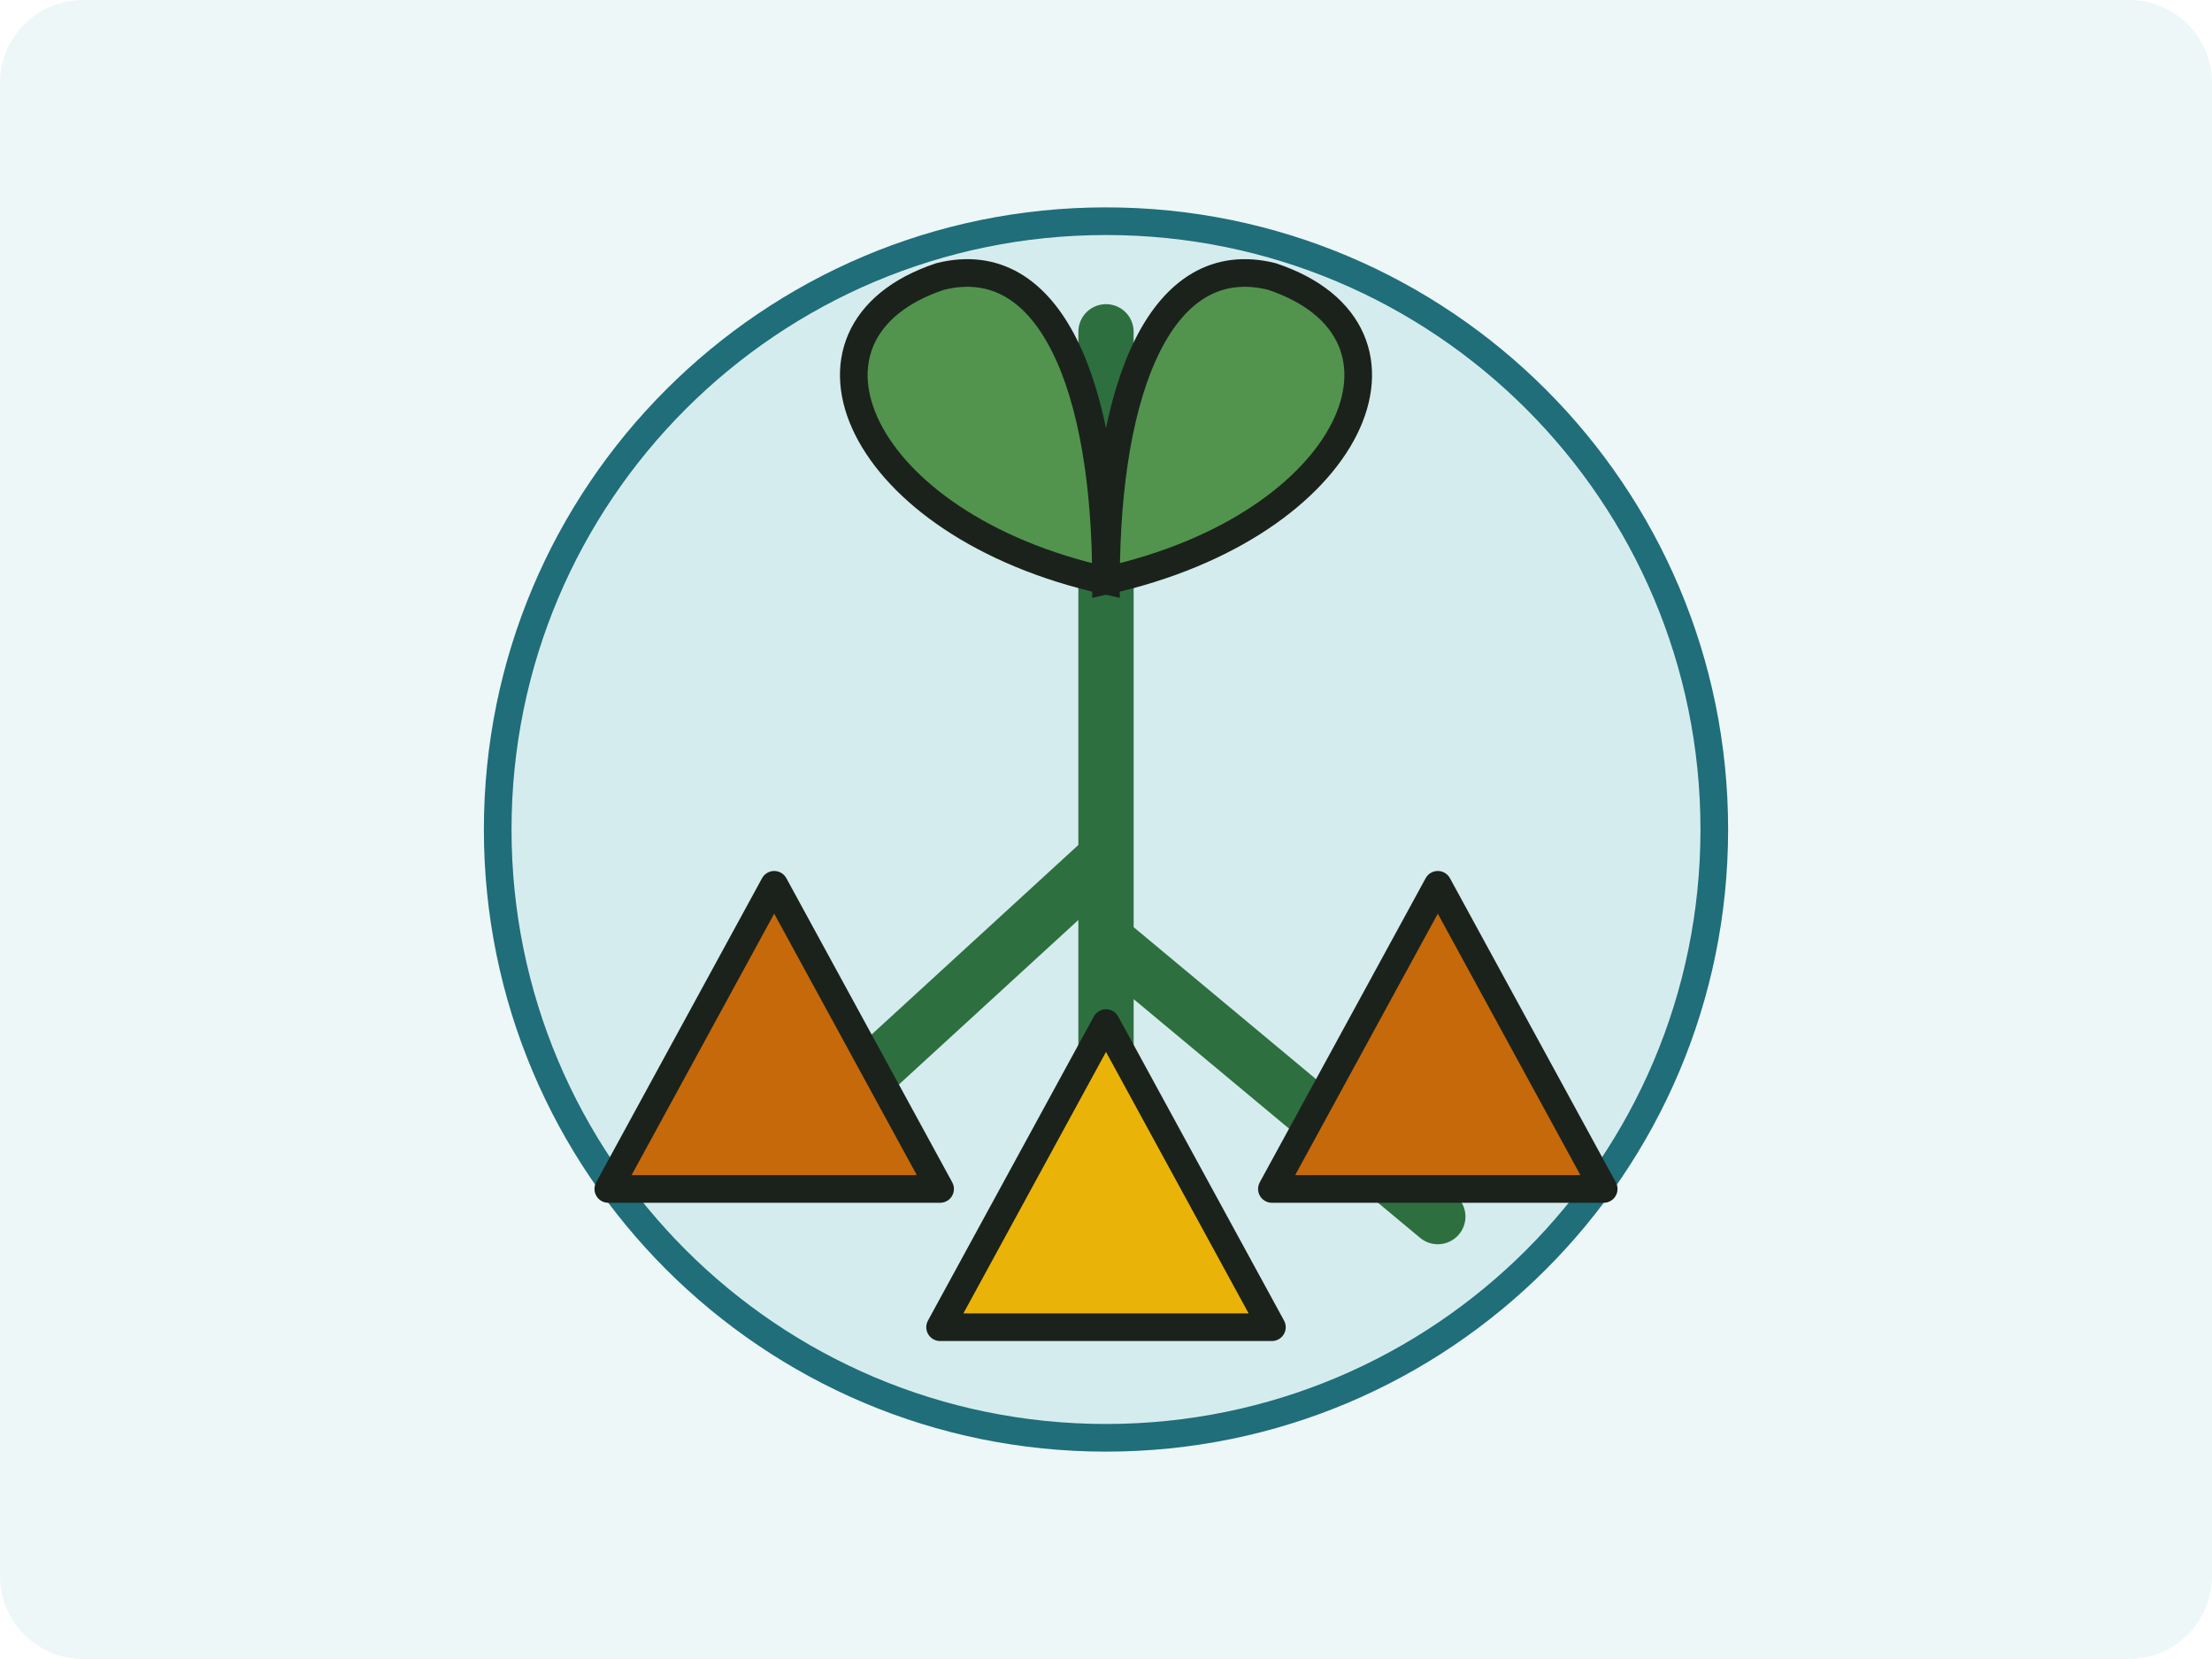
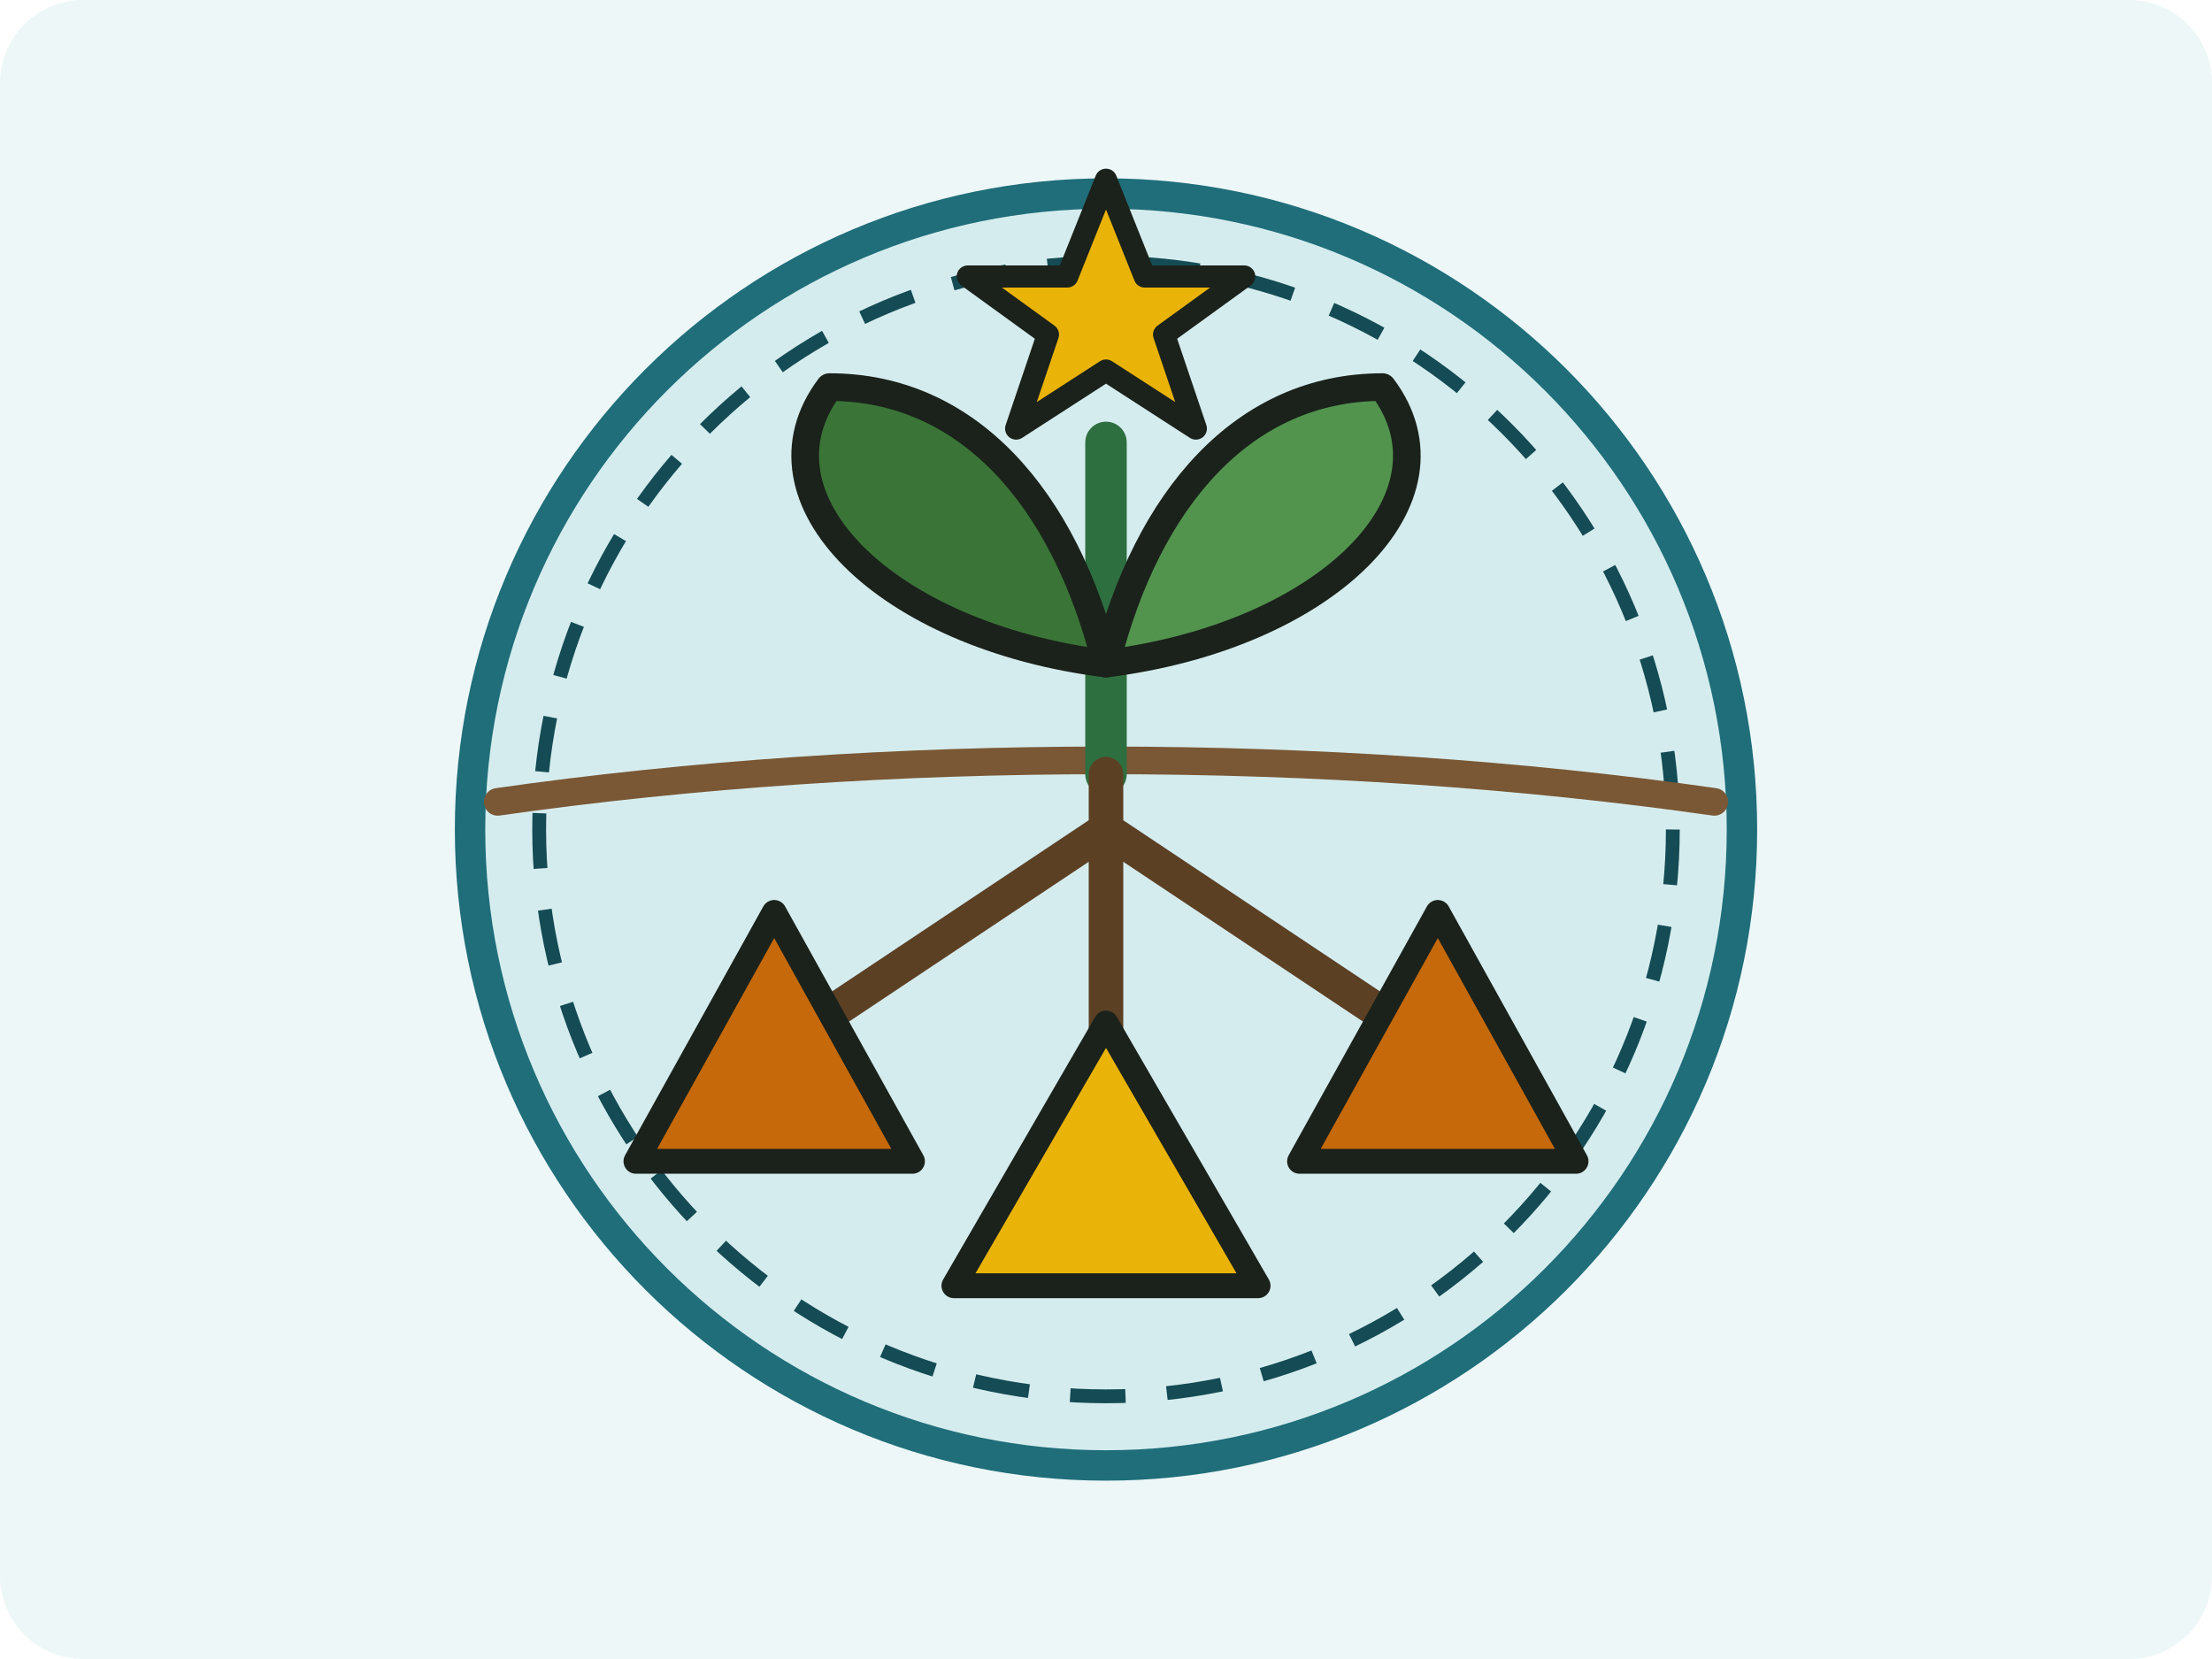
<svg xmlns="http://www.w3.org/2000/svg" viewBox="0 0 160 120" fill="none">
  <rect width="160" height="120" rx="6" fill="#EDF7F8" />
-   <circle cx="80" cy="60" r="44" fill="#D5ECEE" stroke="#1F6E7A" stroke-width="2" />
-   <path d="M80 24V92M80 62L56 84M80 68L104 88" stroke="#2E6F40" stroke-width="4" stroke-linecap="round" />
-   <path d="M80 42C62 38 56 24 68 20C76 18 80 28 80 42Z" fill="#52944E" stroke="#1B221B" stroke-width="2" />
-   <path d="M80 42C98 38 104 24 92 20C84 18 80 28 80 42Z" fill="#52944E" stroke="#1B221B" stroke-width="2" />
-   <polygon points="56,64 68,86 44,86" fill="#C6690A" stroke="#1B221B" stroke-width="2" stroke-linejoin="round" />
-   <polygon points="104,64 116,86 92,86" fill="#C6690A" stroke="#1B221B" stroke-width="2" stroke-linejoin="round" />
-   <polygon points="80,74 92,96 68,96" fill="#EAB308" stroke="#1B221B" stroke-width="2" stroke-linejoin="round" />
+   <circle cx="80" cy="60" r="46" fill="#D5ECEE" stroke="#1F6E7A" stroke-width="2.2" />
+   <circle cx="80" cy="60" r="41" stroke="#144B54" stroke-width="1" stroke-dasharray="4 3" />
+   <path d="M36 58C64 54 96 54 124 58" stroke="#7A5835" stroke-width="2" stroke-linecap="round" />
+   <path d="M80 56V32" stroke="#2E6F40" stroke-width="3" stroke-linecap="round" />
+   <path d="M80 48C64 46 54 36 60 28C70 28 77 36 80 48Z" fill="#3A7537" stroke="#1B221B" stroke-width="2" stroke-linejoin="round" />
+   <path d="M80 48C96 46 106 36 100 28C90 28 83 36 80 48Z" fill="#52944E" stroke="#1B221B" stroke-width="2" stroke-linejoin="round" />
+   <path d="M80 56V78M80 60L56 76M80 60L104 76" stroke="#5C4024" stroke-width="2.5" stroke-linecap="round" />
+   <polygon points="56,66 66,84 46,84" fill="#C6690A" stroke="#1B221B" stroke-width="1.8" stroke-linejoin="round" />
+   <polygon points="104,66 114,84 94,84" fill="#C6690A" stroke="#1B221B" stroke-width="1.8" stroke-linejoin="round" />
+   <polygon points="80,74 91,93 69,93" fill="#EAB308" stroke="#1B221B" stroke-width="1.8" stroke-linejoin="round" />
+   <polygon points="80,13 82.8,20 90,20 84.2,24.2 86.5,31 80,26.8 73.5,31 75.8,24.2 70,20 77.2,20" fill="#EAB308" stroke="#1B221B" stroke-width="1.6" stroke-linejoin="round" />
</svg>
